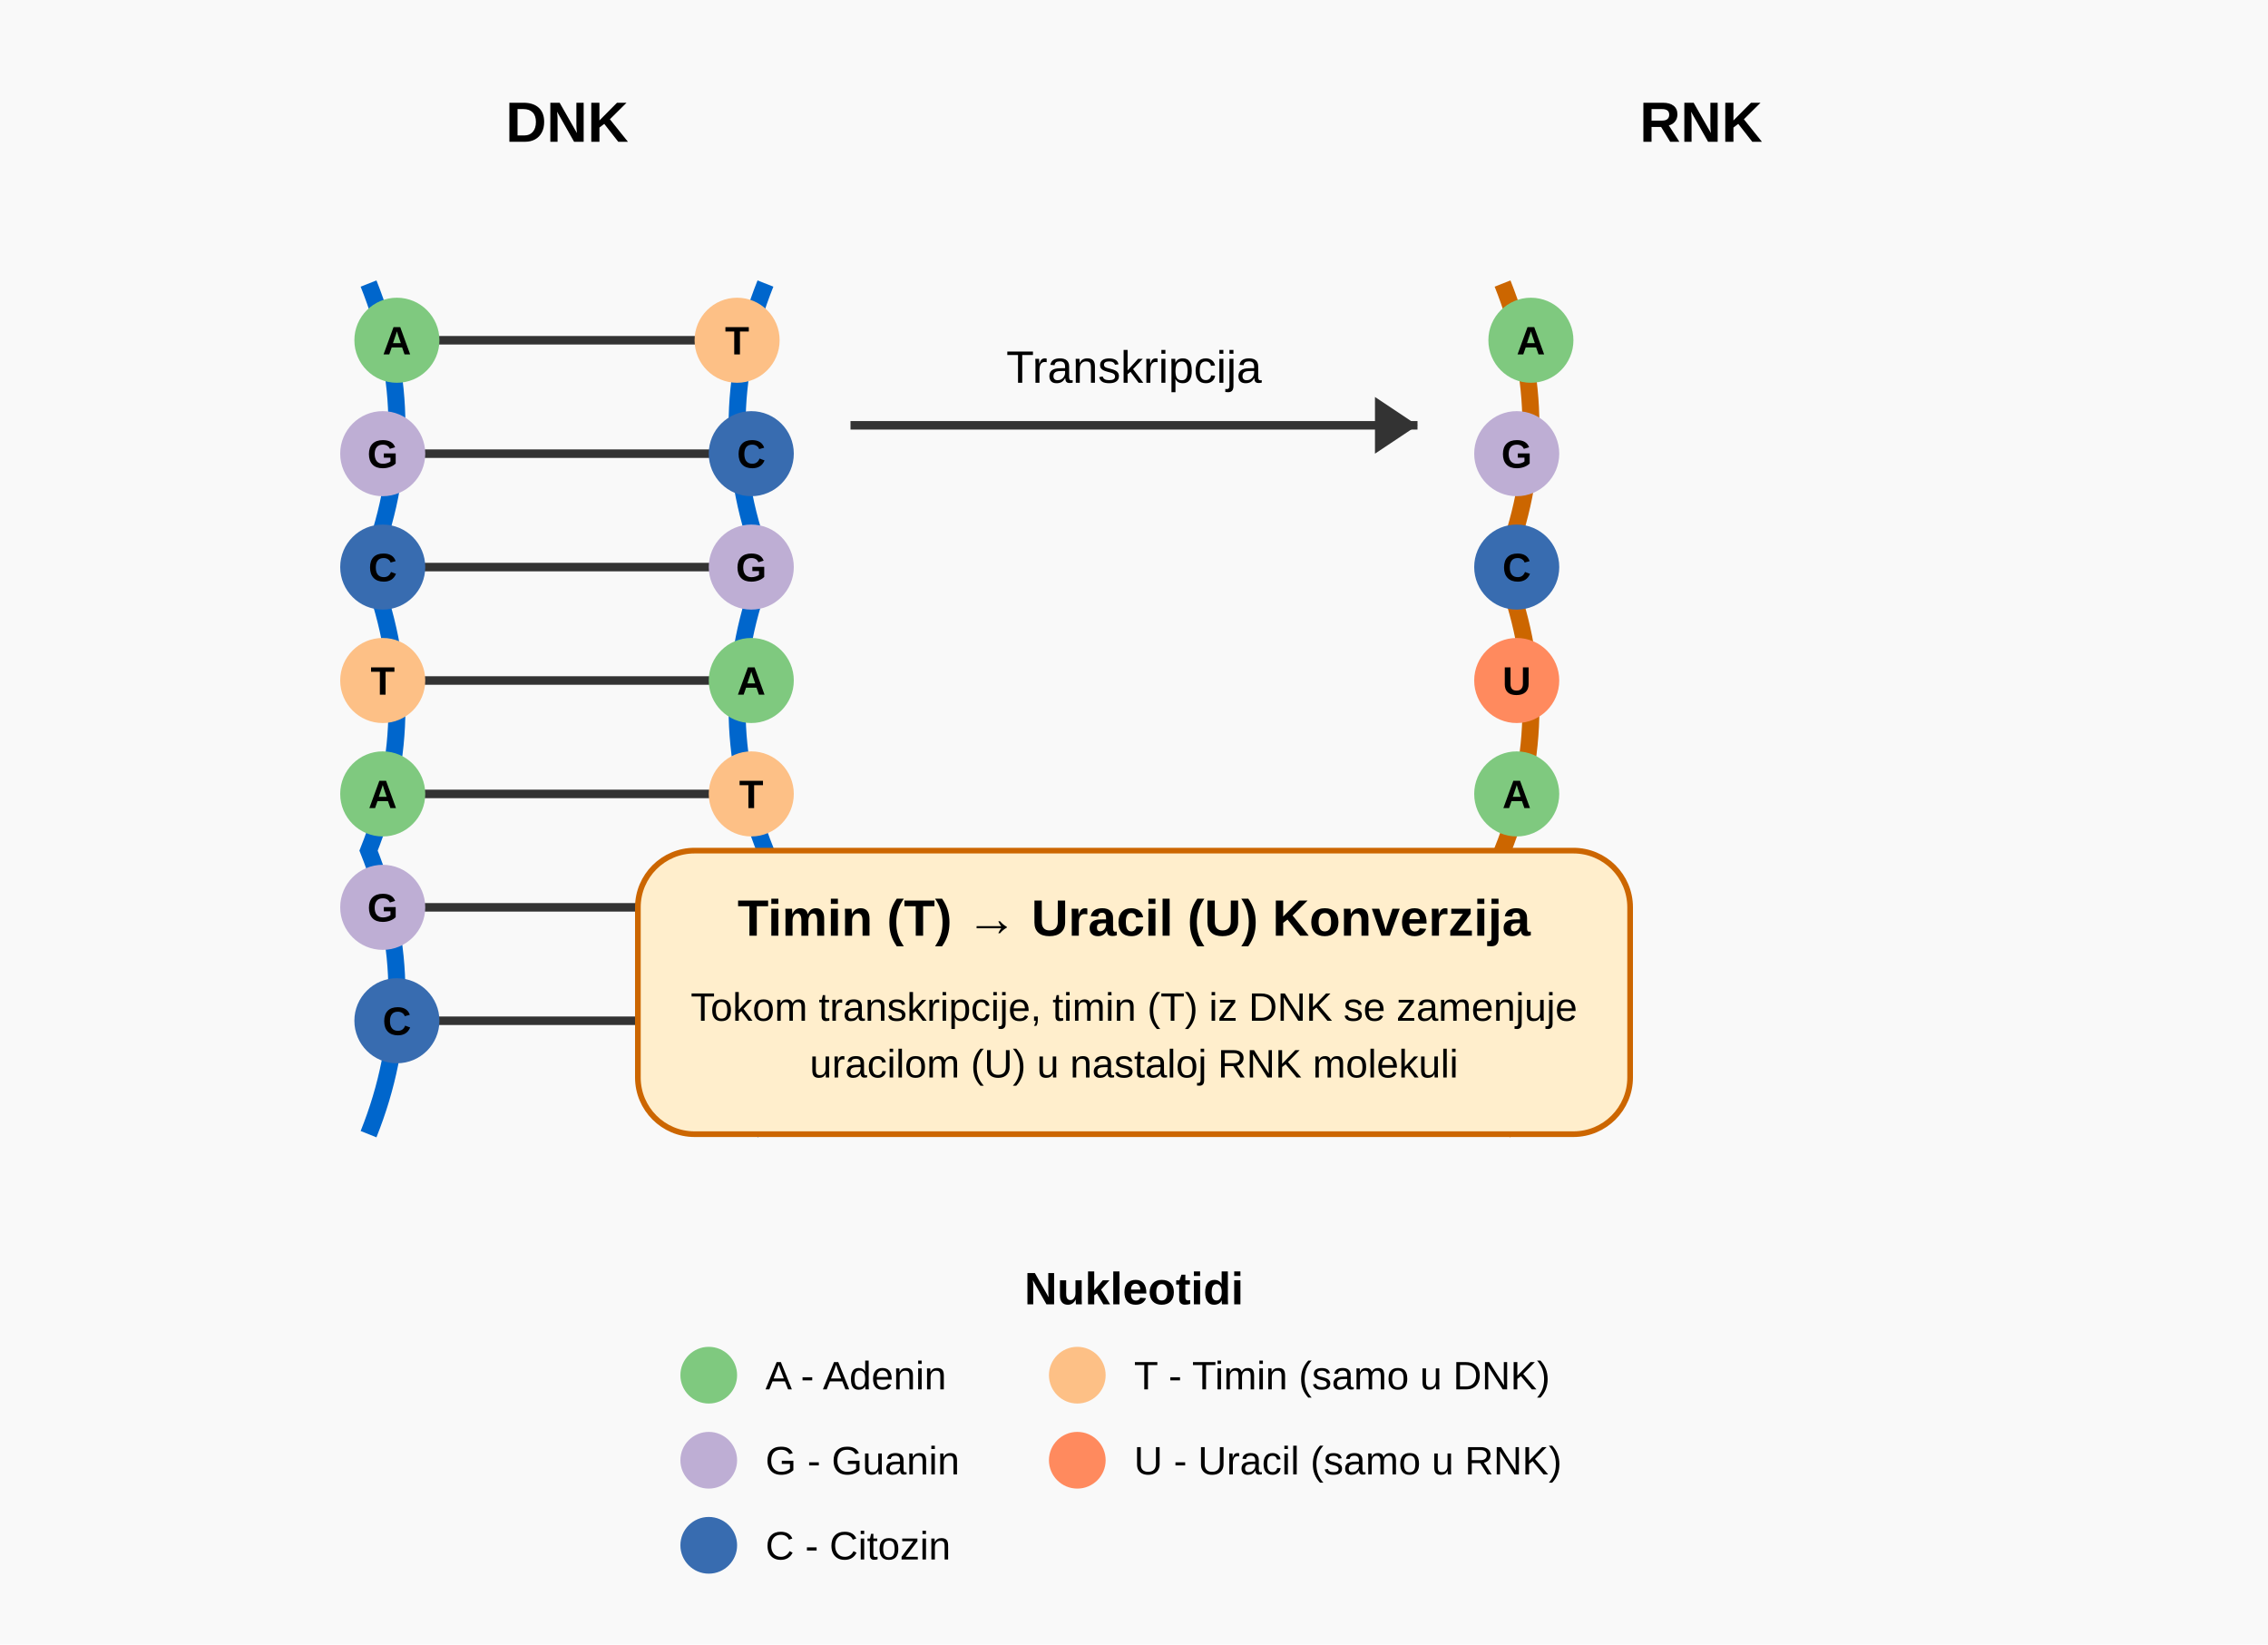
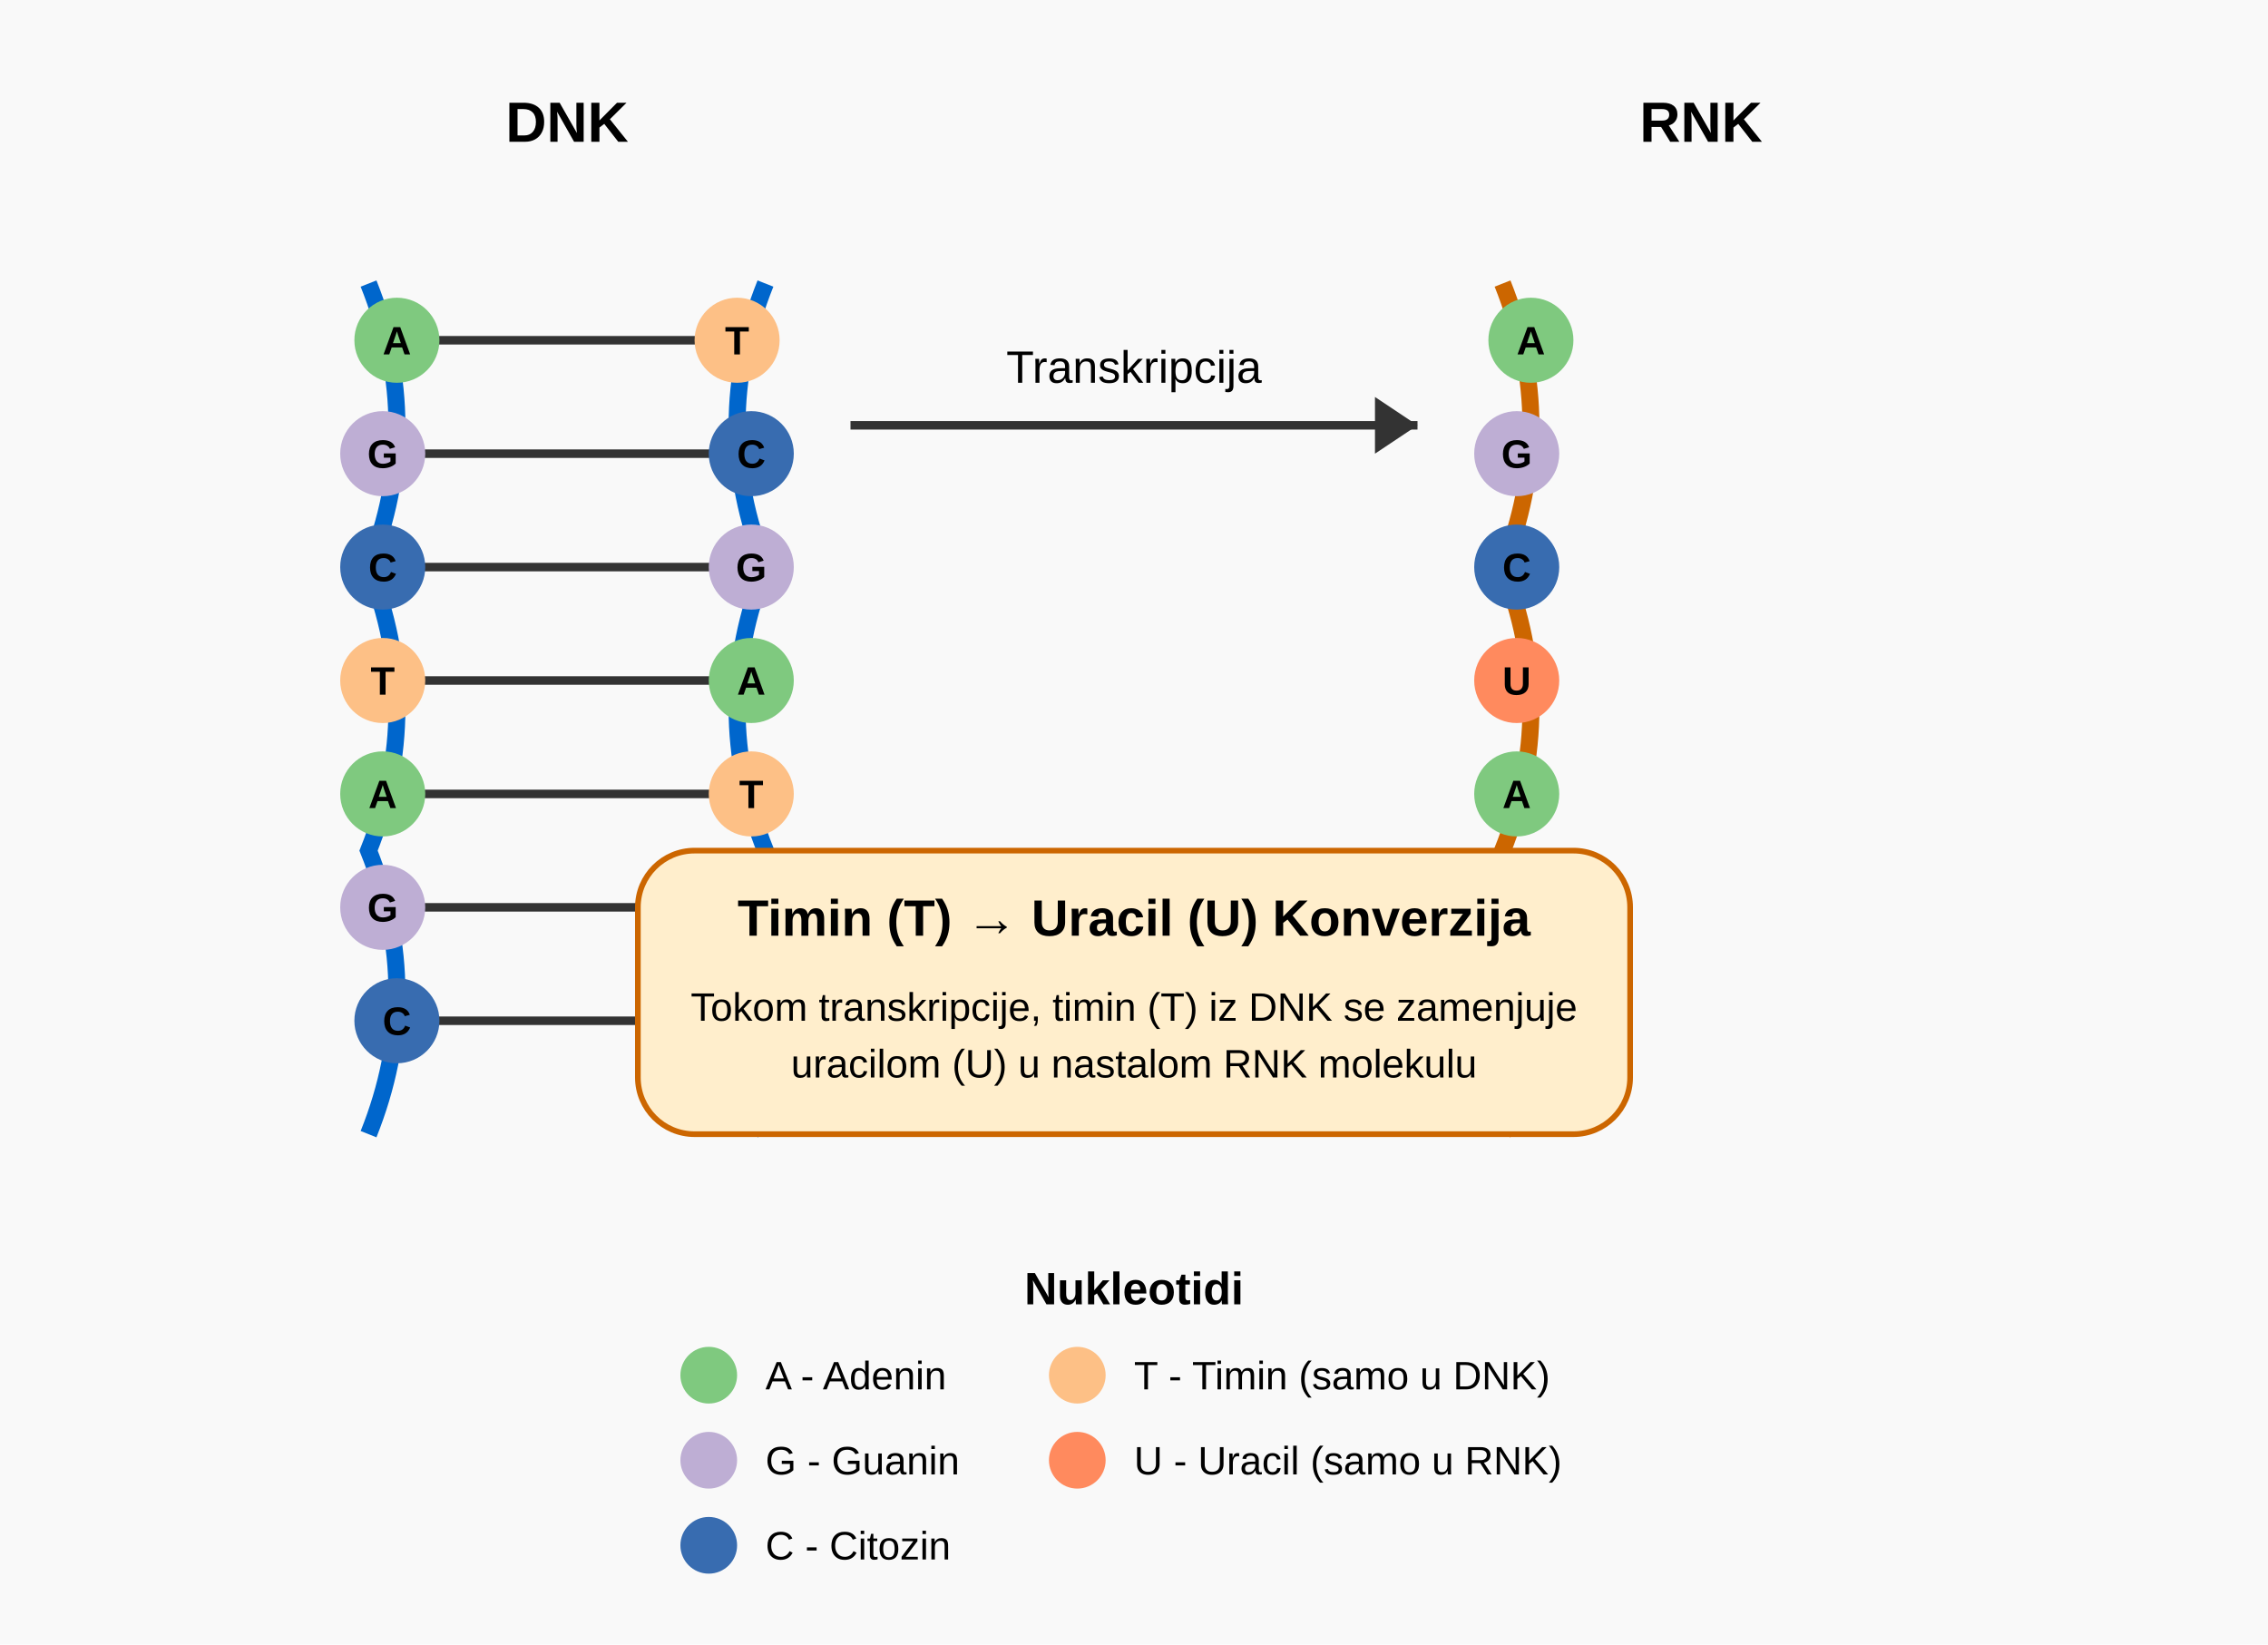
<svg xmlns="http://www.w3.org/2000/svg" viewBox="0 0 800 580">
  <rect width="800" height="580" fill="#f9f9f9" />
  <g transform="translate(200, 100)">
    <text x="0" y="-50" font-family="Arial" font-size="20" text-anchor="middle" font-weight="bold">DNK</text>
    <path d="M -70 0 Q -50 50, -70 100 Q -50 150, -70 200 Q -50 250, -70 300" stroke="#0066cc" stroke-width="6" fill="none" />
    <path d="M 70 0 Q 50 50, 70 100 Q 50 150, 70 200 Q 50 250, 70 300" stroke="#0066cc" stroke-width="6" fill="none" />
    <line x1="-60" y1="20" x2="60" y2="20" stroke="#333" stroke-width="3" />
    <line x1="-65" y1="60" x2="65" y2="60" stroke="#333" stroke-width="3" />
    <line x1="-65" y1="100" x2="65" y2="100" stroke="#333" stroke-width="3" />
    <line x1="-65" y1="140" x2="65" y2="140" stroke="#333" stroke-width="3" />
    <line x1="-65" y1="180" x2="65" y2="180" stroke="#333" stroke-width="3" />
    <line x1="-65" y1="220" x2="65" y2="220" stroke="#333" stroke-width="3" />
    <line x1="-60" y1="260" x2="60" y2="260" stroke="#333" stroke-width="3" />
    <circle cx="-60" cy="20" r="15" fill="#7FC97F" />
    <text x="-60" y="25" font-family="Arial" font-size="14" text-anchor="middle" font-weight="bold">A</text>
    <circle cx="60" cy="20" r="15" fill="#FDC086" />
    <text x="60" y="25" font-family="Arial" font-size="14" text-anchor="middle" font-weight="bold">T</text>
    <circle cx="-65" cy="60" r="15" fill="#BEAED4" />
    <text x="-65" y="65" font-family="Arial" font-size="14" text-anchor="middle" font-weight="bold">G</text>
    <circle cx="65" cy="60" r="15" fill="#386CB0" />
    <text x="65" y="65" font-family="Arial" font-size="14" text-anchor="middle" font-weight="bold">C</text>
    <circle cx="-65" cy="100" r="15" fill="#386CB0" />
    <text x="-65" y="105" font-family="Arial" font-size="14" text-anchor="middle" font-weight="bold">C</text>
    <circle cx="65" cy="100" r="15" fill="#BEAED4" />
    <text x="65" y="105" font-family="Arial" font-size="14" text-anchor="middle" font-weight="bold">G</text>
    <circle cx="-65" cy="140" r="15" fill="#FDC086" />
    <text x="-65" y="145" font-family="Arial" font-size="14" text-anchor="middle" font-weight="bold">T</text>
    <circle cx="65" cy="140" r="15" fill="#7FC97F" />
    <text x="65" y="145" font-family="Arial" font-size="14" text-anchor="middle" font-weight="bold">A</text>
    <circle cx="-65" cy="180" r="15" fill="#7FC97F" />
    <text x="-65" y="185" font-family="Arial" font-size="14" text-anchor="middle" font-weight="bold">A</text>
    <circle cx="65" cy="180" r="15" fill="#FDC086" />
    <text x="65" y="185" font-family="Arial" font-size="14" text-anchor="middle" font-weight="bold">T</text>
    <circle cx="-65" cy="220" r="15" fill="#BEAED4" />
    <text x="-65" y="225" font-family="Arial" font-size="14" text-anchor="middle" font-weight="bold">G</text>
    <circle cx="65" cy="220" r="15" fill="#386CB0" />
    <text x="65" y="225" font-family="Arial" font-size="14" text-anchor="middle" font-weight="bold">C</text>
    <circle cx="-60" cy="260" r="15" fill="#386CB0" />
    <text x="-60" y="265" font-family="Arial" font-size="14" text-anchor="middle" font-weight="bold">C</text>
    <circle cx="60" cy="260" r="15" fill="#BEAED4" />
    <text x="60" y="265" font-family="Arial" font-size="14" text-anchor="middle" font-weight="bold">G</text>
  </g>
  <g transform="translate(600, 100)">
    <text x="0" y="-50" font-family="Arial" font-size="20" text-anchor="middle" font-weight="bold">RNK</text>
    <path d="M -70 0 Q -50 50, -70 100 Q -50 150, -70 200 Q -50 250, -70 300" stroke="#cc6600" stroke-width="6" fill="none" />
    <circle cx="-60" cy="20" r="15" fill="#7FC97F" />
    <text x="-60" y="25" font-family="Arial" font-size="14" text-anchor="middle" font-weight="bold">A</text>
    <circle cx="-65" cy="60" r="15" fill="#BEAED4" />
    <text x="-65" y="65" font-family="Arial" font-size="14" text-anchor="middle" font-weight="bold">G</text>
    <circle cx="-65" cy="100" r="15" fill="#386CB0" />
    <text x="-65" y="105" font-family="Arial" font-size="14" text-anchor="middle" font-weight="bold">C</text>
    <circle cx="-65" cy="140" r="15" fill="#FF8A5E" />
    <text x="-65" y="145" font-family="Arial" font-size="14" text-anchor="middle" font-weight="bold">U</text>
    <circle cx="-65" cy="180" r="15" fill="#7FC97F" />
    <text x="-65" y="185" font-family="Arial" font-size="14" text-anchor="middle" font-weight="bold">A</text>
    <circle cx="-65" cy="220" r="15" fill="#BEAED4" />
    <text x="-65" y="225" font-family="Arial" font-size="14" text-anchor="middle" font-weight="bold">G</text>
    <circle cx="-60" cy="260" r="15" fill="#386CB0" />
    <text x="-60" y="265" font-family="Arial" font-size="14" text-anchor="middle" font-weight="bold">C</text>
  </g>
  <g transform="translate(400, 150)">
    <path d="M -100 0 L 100 0" stroke="#333" stroke-width="3" fill="none" />
    <polygon points="100,0 85,-10 85,10" fill="#333" />
    <text x="0" y="-15" font-family="Arial" font-size="16" text-anchor="middle">Transkripcija</text>
  </g>
  <g transform="translate(400, 350)">
    <rect x="-175" y="-50" width="350" height="100" rx="20" ry="20" fill="#ffeecc" stroke="#cc6600" stroke-width="2" />
    <text x="0" y="-20" font-family="Arial" font-size="18" text-anchor="middle" font-weight="bold">Timin (T) → Uracil (U) Konverzija</text>
    <text x="0" y="10" font-family="Arial" font-size="14" text-anchor="middle">Tokom transkripcije, timin (T) iz DNK se zamenjuje</text>
-     <text x="0" y="30" font-family="Arial" font-size="14" text-anchor="middle">uracilom (U) u nastaloj RNK molekuli</text>
+     <text x="0" y="30" font-family="Arial" font-size="14" text-anchor="middle">uracilom (U) u nastalom RNK molekulu</text>
  </g>
  <g transform="translate(400, 470)">
    <text x="0" y="-10" font-family="Arial" font-size="16" text-anchor="middle" font-weight="bold">Nukleotidi</text>
    <circle cx="-150" cy="15" r="10" fill="#7FC97F" />
    <text x="-130" y="20" font-family="Arial" font-size="14" text-anchor="start">A - Adenin</text>
    <circle cx="-20" cy="15" r="10" fill="#FDC086" />
    <text x="0" y="20" font-family="Arial" font-size="14" text-anchor="start">T - Timin (samo u DNK)</text>
    <circle cx="-150" cy="45" r="10" fill="#BEAED4" />
    <text x="-130" y="50" font-family="Arial" font-size="14" text-anchor="start">G - Guanin</text>
    <circle cx="-20" cy="45" r="10" fill="#FF8A5E" />
    <text x="0" y="50" font-family="Arial" font-size="14" text-anchor="start">U - Uracil (samo u RNK)</text>
    <circle cx="-150" cy="75" r="10" fill="#386CB0" />
    <text x="-130" y="80" font-family="Arial" font-size="14" text-anchor="start">C - Citozin</text>
  </g>
</svg>
